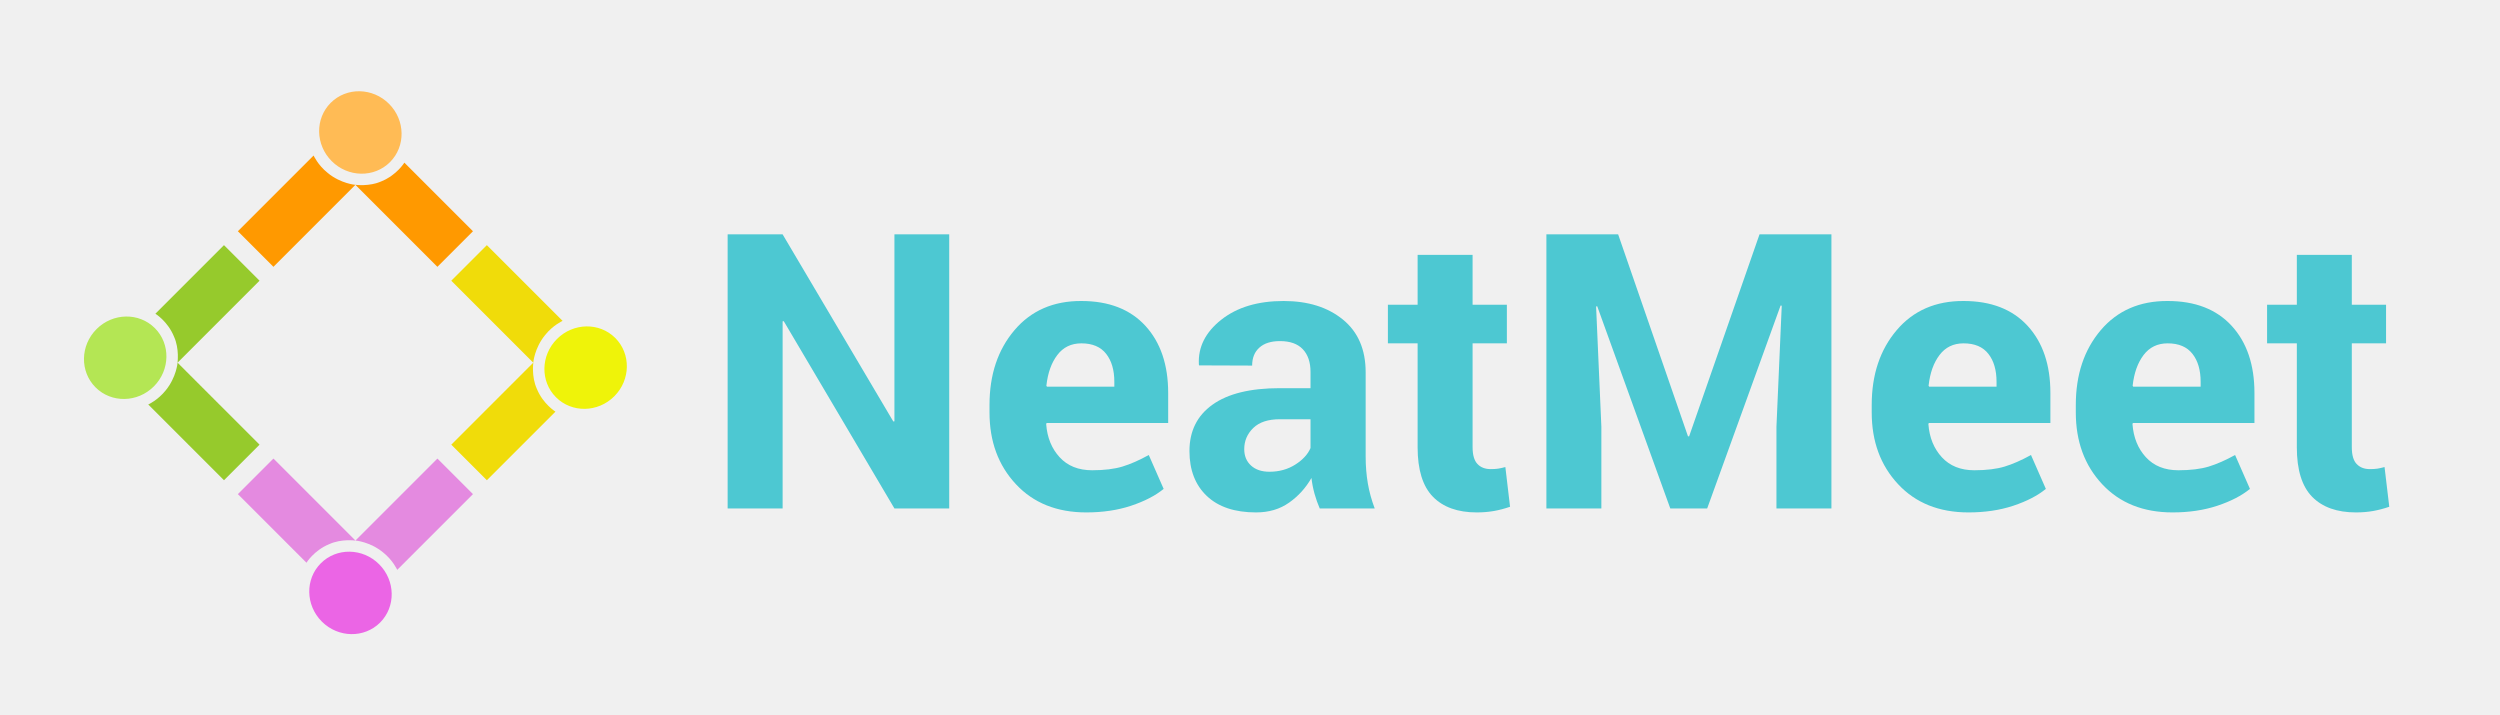
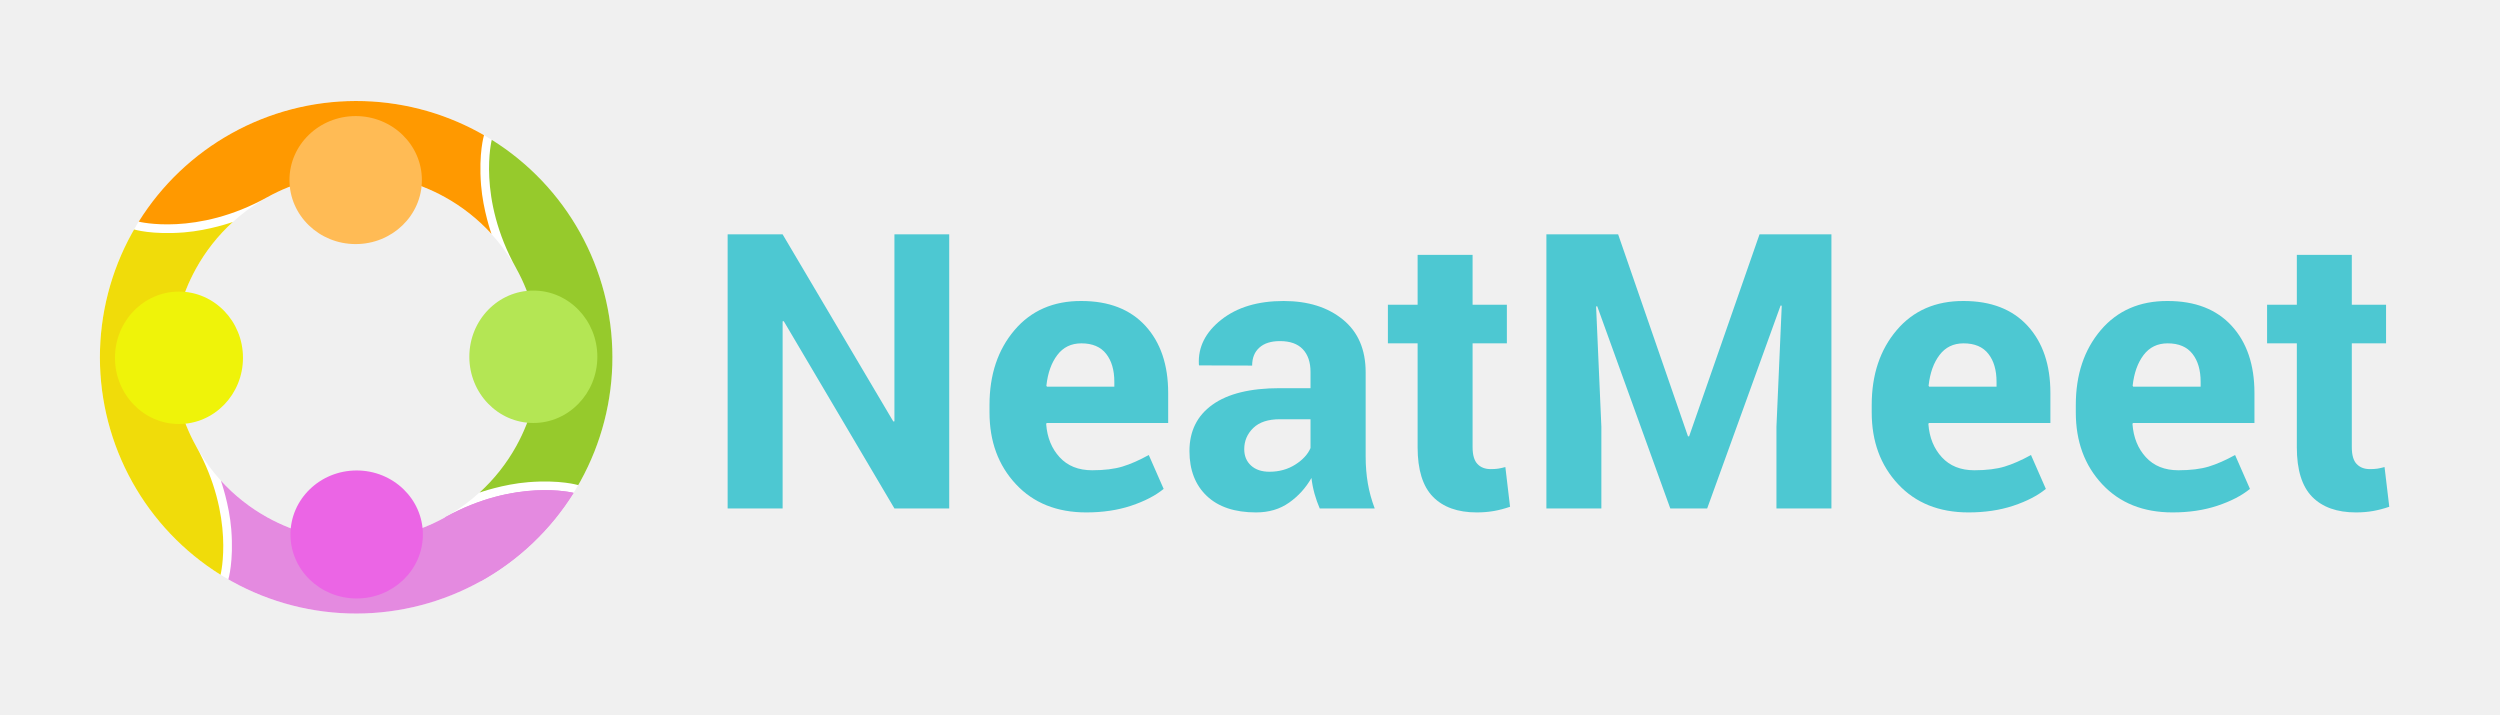
- <svg xmlns="http://www.w3.org/2000/svg" width="100%" height="100%" viewBox="0 0 224 64" version="1.1" xml:space="preserve" style="fill-rule:evenodd;clip-rule:evenodd;stroke-linejoin:round;stroke-miterlimit:1.414;">
-   <g transform="matrix(0.2504,0,0,0.2504,5.64048,6.12907)">
-     <path d="M57.618,147.366L30.519,120.266C30.519,120.266 33.941,118.739 36.77,115.203C40.615,110.503 41.012,105.304 41.012,105.304L70.346,134.638L57.618,147.366Z" style="fill:rgb(150,202,44);fill-rule:nonzero;" />
-   </g>
-   <g transform="matrix(0.2504,0,0,0.2504,5.64048,6.12907)">
-     <path d="M70.346,75.97L40.987,105.329C40.987,105.329 41.719,100.354 39.739,95.97C37.477,90.455 33.071,87.789 33.071,87.789L57.618,63.242L70.346,75.97Z" style="fill:rgb(150,202,44);fill-rule:nonzero;" />
-   </g>
-   <g transform="matrix(0.17706,-0.17706,0.17706,0.17706,-11.058,17.6663)">
-     <ellipse cx="22.274" cy="103.536" rx="15" ry="14.5" style="fill:rgb(180,230,84);" />
-   </g>
-   <g transform="matrix(0.2504,0,0,0.2504,5.64048,6.12907)">
-     <path d="M146.714,152.337L119.614,179.437C119.614,179.437 118.087,176.014 114.551,173.186C109.851,169.34 104.652,168.943 104.652,168.943L133.986,139.609L146.714,152.337Z" style="fill:rgb(228,138,224);fill-rule:nonzero;" />
-   </g>
-   <g transform="matrix(0.2504,0,0,0.2504,5.64048,6.12907)">
-     <path d="M75.318,139.609L104.677,168.968C104.677,168.968 99.702,168.236 95.318,170.216C89.803,172.479 87.137,176.884 87.137,176.884L62.59,152.337L75.318,139.609Z" style="fill:rgb(228,138,224);fill-rule:nonzero;" />
-   </g>
-   <g transform="matrix(-0.17706,-0.17706,0.17706,-0.17706,16.3883,104.572)">
-     <ellipse cx="102.884" cy="187.682" rx="15" ry="14.5" style="fill:rgb(235,101,229);" />
-   </g>
-   <g transform="matrix(0.2504,0,0,0.2504,5.64048,6.12907)">
-     <path d="M151.685,63.242L178.785,90.341C178.785,90.341 175.363,91.869 172.534,95.404C168.688,100.105 168.291,105.304 168.291,105.304L138.957,75.97L151.685,63.242Z" style="fill:rgb(240,220,10);fill-rule:nonzero;" />
-   </g>
-   <g transform="matrix(0.2504,0,0,0.2504,5.64048,6.12907)">
-     <path d="M138.957,134.638L168.316,105.279C168.316,105.279 167.584,110.253 169.564,114.638C171.827,120.153 176.233,122.818 176.233,122.818L151.685,147.366L138.957,134.638Z" style="fill:rgb(240,220,10);fill-rule:nonzero;" />
-   </g>
-   <g transform="matrix(-0.17706,0.17706,-0.17706,-0.17706,104.546,18.7822)">
-     <ellipse cx="187.03" cy="107.071" rx="15" ry="14.5" style="fill:rgb(239,243,9);" />
-   </g>
-   <g transform="matrix(0.2504,0,0,0.2504,5.64048,6.12907)">
-     <path d="M62.59,58.27L89.689,31.171C89.689,31.171 91.217,34.593 94.752,37.421C99.453,41.267 104.652,41.664 104.652,41.664L75.318,70.998L62.59,58.27Z" style="fill:rgb(255,153,0);fill-rule:nonzero;" />
-   </g>
-   <g transform="matrix(0.2504,0,0,0.2504,5.64048,6.12907)">
-     <path d="M133.986,70.998L104.627,41.639C104.627,41.639 109.602,42.371 113.986,40.391C119.501,38.128 122.167,33.723 122.167,33.723L146.714,58.27L133.986,70.998Z" style="fill:rgb(255,153,0);fill-rule:nonzero;" />
-   </g>
-   <g transform="matrix(0.17706,0.17706,-0.17706,0.17706,17.5046,-11.0322)">
-     <ellipse cx="106.42" cy="22.926" rx="15" ry="14.5" style="fill:rgb(255,187,85);" />
-   </g>
+ <svg xmlns="http://www.w3.org/2000/svg" width="100%" height="100%" viewBox="0 0 224 64" version="1.1" xml:space="preserve" style="fill-rule:evenodd;clip-rule:evenodd;">
  <g transform="matrix(2.87889,0,0,2.87889,62.9024,45.5585)">
    <path d="M7.693,0L5.988,0L2.543,-5.83L2.508,-5.824L2.508,0L0.797,0L0.797,-8.531L2.508,-8.531L5.953,-2.707L5.988,-2.713L5.988,-8.531L7.693,-8.531L7.693,0Z" style="fill:rgb(77,200,210);fill-rule:nonzero;" />
    <path d="M11.959,0.123C11.045,0.123 10.314,-0.17 9.768,-0.756C9.221,-1.342 8.947,-2.086 8.947,-2.988L8.947,-3.223C8.947,-4.164 9.206,-4.939 9.724,-5.549C10.241,-6.158 10.936,-6.461 11.807,-6.457C12.662,-6.457 13.326,-6.199 13.799,-5.684C14.271,-5.168 14.508,-4.471 14.508,-3.592L14.508,-2.66L10.723,-2.66L10.711,-2.625C10.742,-2.207 10.882,-1.863 11.13,-1.594C11.378,-1.324 11.715,-1.189 12.141,-1.189C12.52,-1.189 12.834,-1.228 13.084,-1.304C13.334,-1.38 13.607,-1.5 13.904,-1.664L14.367,-0.609C14.109,-0.398 13.771,-0.224 13.354,-0.085C12.936,0.054 12.471,0.123 11.959,0.123ZM11.807,-5.139C11.49,-5.139 11.24,-5.018 11.057,-4.775C10.873,-4.533 10.76,-4.215 10.717,-3.82L10.734,-3.791L12.832,-3.791L12.832,-3.943C12.832,-4.307 12.747,-4.597 12.577,-4.813C12.407,-5.03 12.15,-5.139 11.807,-5.139Z" style="fill:rgb(77,200,210);fill-rule:nonzero;" />
    <path d="M19.225,0C19.162,-0.145 19.108,-0.297 19.063,-0.457C19.019,-0.617 18.986,-0.781 18.967,-0.949C18.791,-0.641 18.56,-0.385 18.272,-0.182C17.985,0.021 17.643,0.123 17.244,0.123C16.58,0.123 16.068,-0.048 15.709,-0.39C15.35,-0.731 15.17,-1.197 15.17,-1.787C15.17,-2.408 15.409,-2.89 15.888,-3.231C16.366,-3.573 17.064,-3.744 17.982,-3.744L18.938,-3.744L18.938,-4.248C18.938,-4.553 18.857,-4.789 18.697,-4.957C18.537,-5.125 18.301,-5.209 17.988,-5.209C17.711,-5.209 17.497,-5.142 17.347,-5.007C17.196,-4.872 17.121,-4.686 17.121,-4.447L15.469,-4.453L15.463,-4.488C15.436,-5.023 15.668,-5.485 16.16,-5.874C16.652,-6.263 17.299,-6.457 18.1,-6.457C18.857,-6.457 19.473,-6.265 19.945,-5.88C20.418,-5.495 20.654,-4.947 20.654,-4.236L20.654,-1.617C20.654,-1.32 20.677,-1.041 20.722,-0.779C20.767,-0.518 20.838,-0.258 20.936,0L19.225,0ZM17.66,-1.143C17.961,-1.143 18.229,-1.217 18.463,-1.365C18.697,-1.514 18.855,-1.686 18.938,-1.881L18.938,-2.777L17.982,-2.777C17.619,-2.777 17.344,-2.687 17.156,-2.505C16.969,-2.323 16.875,-2.104 16.875,-1.846C16.875,-1.635 16.945,-1.465 17.086,-1.336C17.227,-1.207 17.418,-1.143 17.66,-1.143Z" style="fill:rgb(77,200,210);fill-rule:nonzero;" />
    <path d="M23.982,-7.893L23.982,-6.34L25.049,-6.34L25.049,-5.139L23.982,-5.139L23.982,-1.91C23.982,-1.664 24.033,-1.488 24.135,-1.383C24.236,-1.277 24.373,-1.225 24.545,-1.225C24.635,-1.225 24.712,-1.229 24.776,-1.239C24.841,-1.249 24.916,-1.266 25.002,-1.289L25.148,-0.053C24.977,0.006 24.809,0.05 24.645,0.079C24.48,0.108 24.303,0.123 24.111,0.123C23.521,0.123 23.067,-0.039 22.749,-0.363C22.431,-0.688 22.271,-1.201 22.271,-1.904L22.271,-5.139L21.346,-5.139L21.346,-6.34L22.271,-6.34L22.271,-7.893L23.982,-7.893Z" style="fill:rgb(77,200,210);fill-rule:nonzero;" />
    <path d="M28.512,-8.531L30.686,-2.244L30.721,-2.244L32.912,-8.531L35.15,-8.531L35.15,0L33.439,0L33.439,-2.543L33.604,-6.311L33.568,-6.316L31.283,0L30.135,0L27.861,-6.293L27.826,-6.287L27.99,-2.543L27.99,0L26.279,0L26.279,-8.531L28.512,-8.531Z" style="fill:rgb(77,200,210);fill-rule:nonzero;" />
    <path d="M39.416,0.123C38.502,0.123 37.771,-0.17 37.225,-0.756C36.678,-1.342 36.404,-2.086 36.404,-2.988L36.404,-3.223C36.404,-4.164 36.663,-4.939 37.181,-5.549C37.698,-6.158 38.393,-6.461 39.264,-6.457C40.119,-6.457 40.783,-6.199 41.256,-5.684C41.729,-5.168 41.965,-4.471 41.965,-3.592L41.965,-2.66L38.18,-2.66L38.168,-2.625C38.199,-2.207 38.339,-1.863 38.587,-1.594C38.835,-1.324 39.172,-1.189 39.598,-1.189C39.977,-1.189 40.291,-1.228 40.541,-1.304C40.791,-1.38 41.064,-1.5 41.361,-1.664L41.824,-0.609C41.566,-0.398 41.229,-0.224 40.811,-0.085C40.393,0.054 39.928,0.123 39.416,0.123ZM39.264,-5.139C38.947,-5.139 38.697,-5.018 38.514,-4.775C38.33,-4.533 38.217,-4.215 38.174,-3.82L38.191,-3.791L40.289,-3.791L40.289,-3.943C40.289,-4.307 40.204,-4.597 40.034,-4.813C39.864,-5.03 39.607,-5.139 39.264,-5.139Z" style="fill:rgb(77,200,210);fill-rule:nonzero;" />
    <path d="M45.768,0.123C44.854,0.123 44.123,-0.17 43.576,-0.756C43.029,-1.342 42.756,-2.086 42.756,-2.988L42.756,-3.223C42.756,-4.164 43.015,-4.939 43.532,-5.549C44.05,-6.158 44.744,-6.461 45.615,-6.457C46.471,-6.457 47.135,-6.199 47.607,-5.684C48.08,-5.168 48.316,-4.471 48.316,-3.592L48.316,-2.66L44.531,-2.66L44.52,-2.625C44.551,-2.207 44.69,-1.863 44.938,-1.594C45.187,-1.324 45.523,-1.189 45.949,-1.189C46.328,-1.189 46.643,-1.228 46.893,-1.304C47.143,-1.38 47.416,-1.5 47.713,-1.664L48.176,-0.609C47.918,-0.398 47.58,-0.224 47.162,-0.085C46.744,0.054 46.279,0.123 45.768,0.123ZM45.615,-5.139C45.299,-5.139 45.049,-5.018 44.865,-4.775C44.682,-4.533 44.568,-4.215 44.525,-3.82L44.543,-3.791L46.641,-3.791L46.641,-3.943C46.641,-4.307 46.556,-4.597 46.386,-4.813C46.216,-5.03 45.959,-5.139 45.615,-5.139Z" style="fill:rgb(77,200,210);fill-rule:nonzero;" />
    <path d="M51.346,-7.893L51.346,-6.34L52.412,-6.34L52.412,-5.139L51.346,-5.139L51.346,-1.91C51.346,-1.664 51.396,-1.488 51.498,-1.383C51.6,-1.277 51.736,-1.225 51.908,-1.225C51.998,-1.225 52.075,-1.229 52.14,-1.239C52.204,-1.249 52.279,-1.266 52.365,-1.289L52.512,-0.053C52.34,0.006 52.172,0.05 52.008,0.079C51.844,0.108 51.666,0.123 51.475,0.123C50.885,0.123 50.431,-0.039 50.112,-0.363C49.794,-0.688 49.635,-1.201 49.635,-1.904L49.635,-5.139L48.709,-5.139L48.709,-6.34L49.635,-6.34L49.635,-7.893L51.346,-7.893Z" style="fill:rgb(77,200,210);fill-rule:nonzero;" />
  </g>
+   <g transform="matrix(0.0710436,0,0,0.0710436,31.9341,32)">
+     <g transform="matrix(1,0,0,1,-449.5,-450)">
+       <clipPath id="_clip1">
+         <rect x="0" y="0" width="899" height="900" />
+       </clipPath>
+       <g clip-path="url(#_clip1)">
+         <circle cx="449.15" cy="450.15" r="277" style="fill:none;stroke:white;stroke-width:92.3px;" />
+         <path d="M723.466,621.207C694.466,667.695 654.125,706.049 606.232,732.665C558.34,759.282 504.467,773.288 449.676,773.368C394.884,773.447 340.971,759.598 293.001,733.121C291.278,732.17 287.971,730.229 287.971,730.229C287.971,730.229 294.902,707.827 291.682,667.327C289.137,635.327 278.533,605.735 278.533,605.725C295.481,624.314 315.414,640.078 337.598,652.322C371.873,671.24 410.393,681.135 449.541,681.078C488.69,681.021 527.181,671.014 561.4,651.997C650.299,602.591 723.466,621.207 723.466,621.207Z" style="fill:rgb(228,138,224);fill-rule:nonzero;" />
+         <g transform="matrix(-1,7.65714e-16,-7.65714e-16,-1,899.658,1347.28)">
+           <ellipse cx="449.829" cy="673.639" rx="83.505" ry="80.721" style="fill:rgb(235,101,229);" />
+         </g>
+         <path d="M278.156,724.466C231.668,695.466 193.314,655.125 166.697,607.232C140.081,559.34 126.075,505.467 125.995,450.676C125.916,395.884 139.765,341.971 166.242,294.001C167.193,292.278 169.134,288.971 169.134,288.971C169.134,288.971 191.536,295.902 232.036,292.682C264.036,290.137 293.628,279.533 293.637,279.533C275.049,296.481 259.285,316.415 247.04,338.598C228.123,372.873 218.228,411.393 218.285,450.541C218.341,489.69 228.349,528.181 247.366,562.4C296.772,651.299 278.156,724.466 278.156,724.466Z" style="fill:rgb(240,220,10);fill-rule:nonzero;" />
+         <g transform="matrix(-3.82857e-16,-1,1,-3.82857e-16,-225.105,676.553)">
+           <ellipse cx="225.724" cy="450.829" rx="83.505" ry="80.721" style="fill:rgb(239,243,9);" />
+         </g>
+         <path d="M174.936,279.12C203.936,232.632 244.277,194.278 292.17,167.662C340.062,141.045 393.934,127.039 448.726,126.96C503.518,126.88 557.431,140.729 605.401,167.206C607.124,168.157 610.431,170.098 610.431,170.098C610.431,170.098 603.5,192.5 606.72,233C609.264,265 619.868,294.592 619.869,294.602C602.921,276.014 582.987,260.249 560.803,248.005C526.529,229.087 488.009,219.192 448.86,219.249C409.712,219.306 371.22,229.313 337.001,248.33C248.102,297.736 174.936,279.12 174.936,279.12Z" style="fill:rgb(255,153,0);fill-rule:nonzero;" />
+         <ellipse cx="448.572" cy="226.688" rx="83.505" ry="80.721" style="fill:rgb(255,187,85);" />
+         <path d="M620.207,175.897C666.695,204.897 705.049,245.238 731.665,293.131C758.282,341.024 772.288,394.896 772.368,449.688C772.447,504.479 758.598,558.392 732.121,606.362C731.17,608.085 729.229,611.392 729.229,611.392C729.229,611.392 706.827,604.461 666.327,607.682C634.327,610.226 604.735,620.83 604.725,620.83C623.314,603.883 639.078,583.949 651.322,561.765C670.24,527.491 680.135,488.97 680.078,449.822C680.021,410.673 670.014,372.182 650.997,337.963C601.591,249.064 620.207,175.897 620.207,175.897Z" style="fill:rgb(150,202,44);fill-rule:nonzero;" />
+         <g transform="matrix(-3.82857e-16,1,-1,-3.82857e-16,1122.18,-223.109)">
+           <ellipse cx="672.642" cy="449.533" rx="83.505" ry="80.721" style="fill:rgb(180,230,84);" />
+         </g>
+         <path d="M723.334,621.144C694.331,667.63 653.988,705.981 606.094,732.595L561.267,651.924C650.169,602.523 723.334,621.144 723.334,621.144Z" style="fill:rgb(228,138,224);fill-rule:nonzero;" />
+       </g>
+     </g>
+   </g>
</svg>
